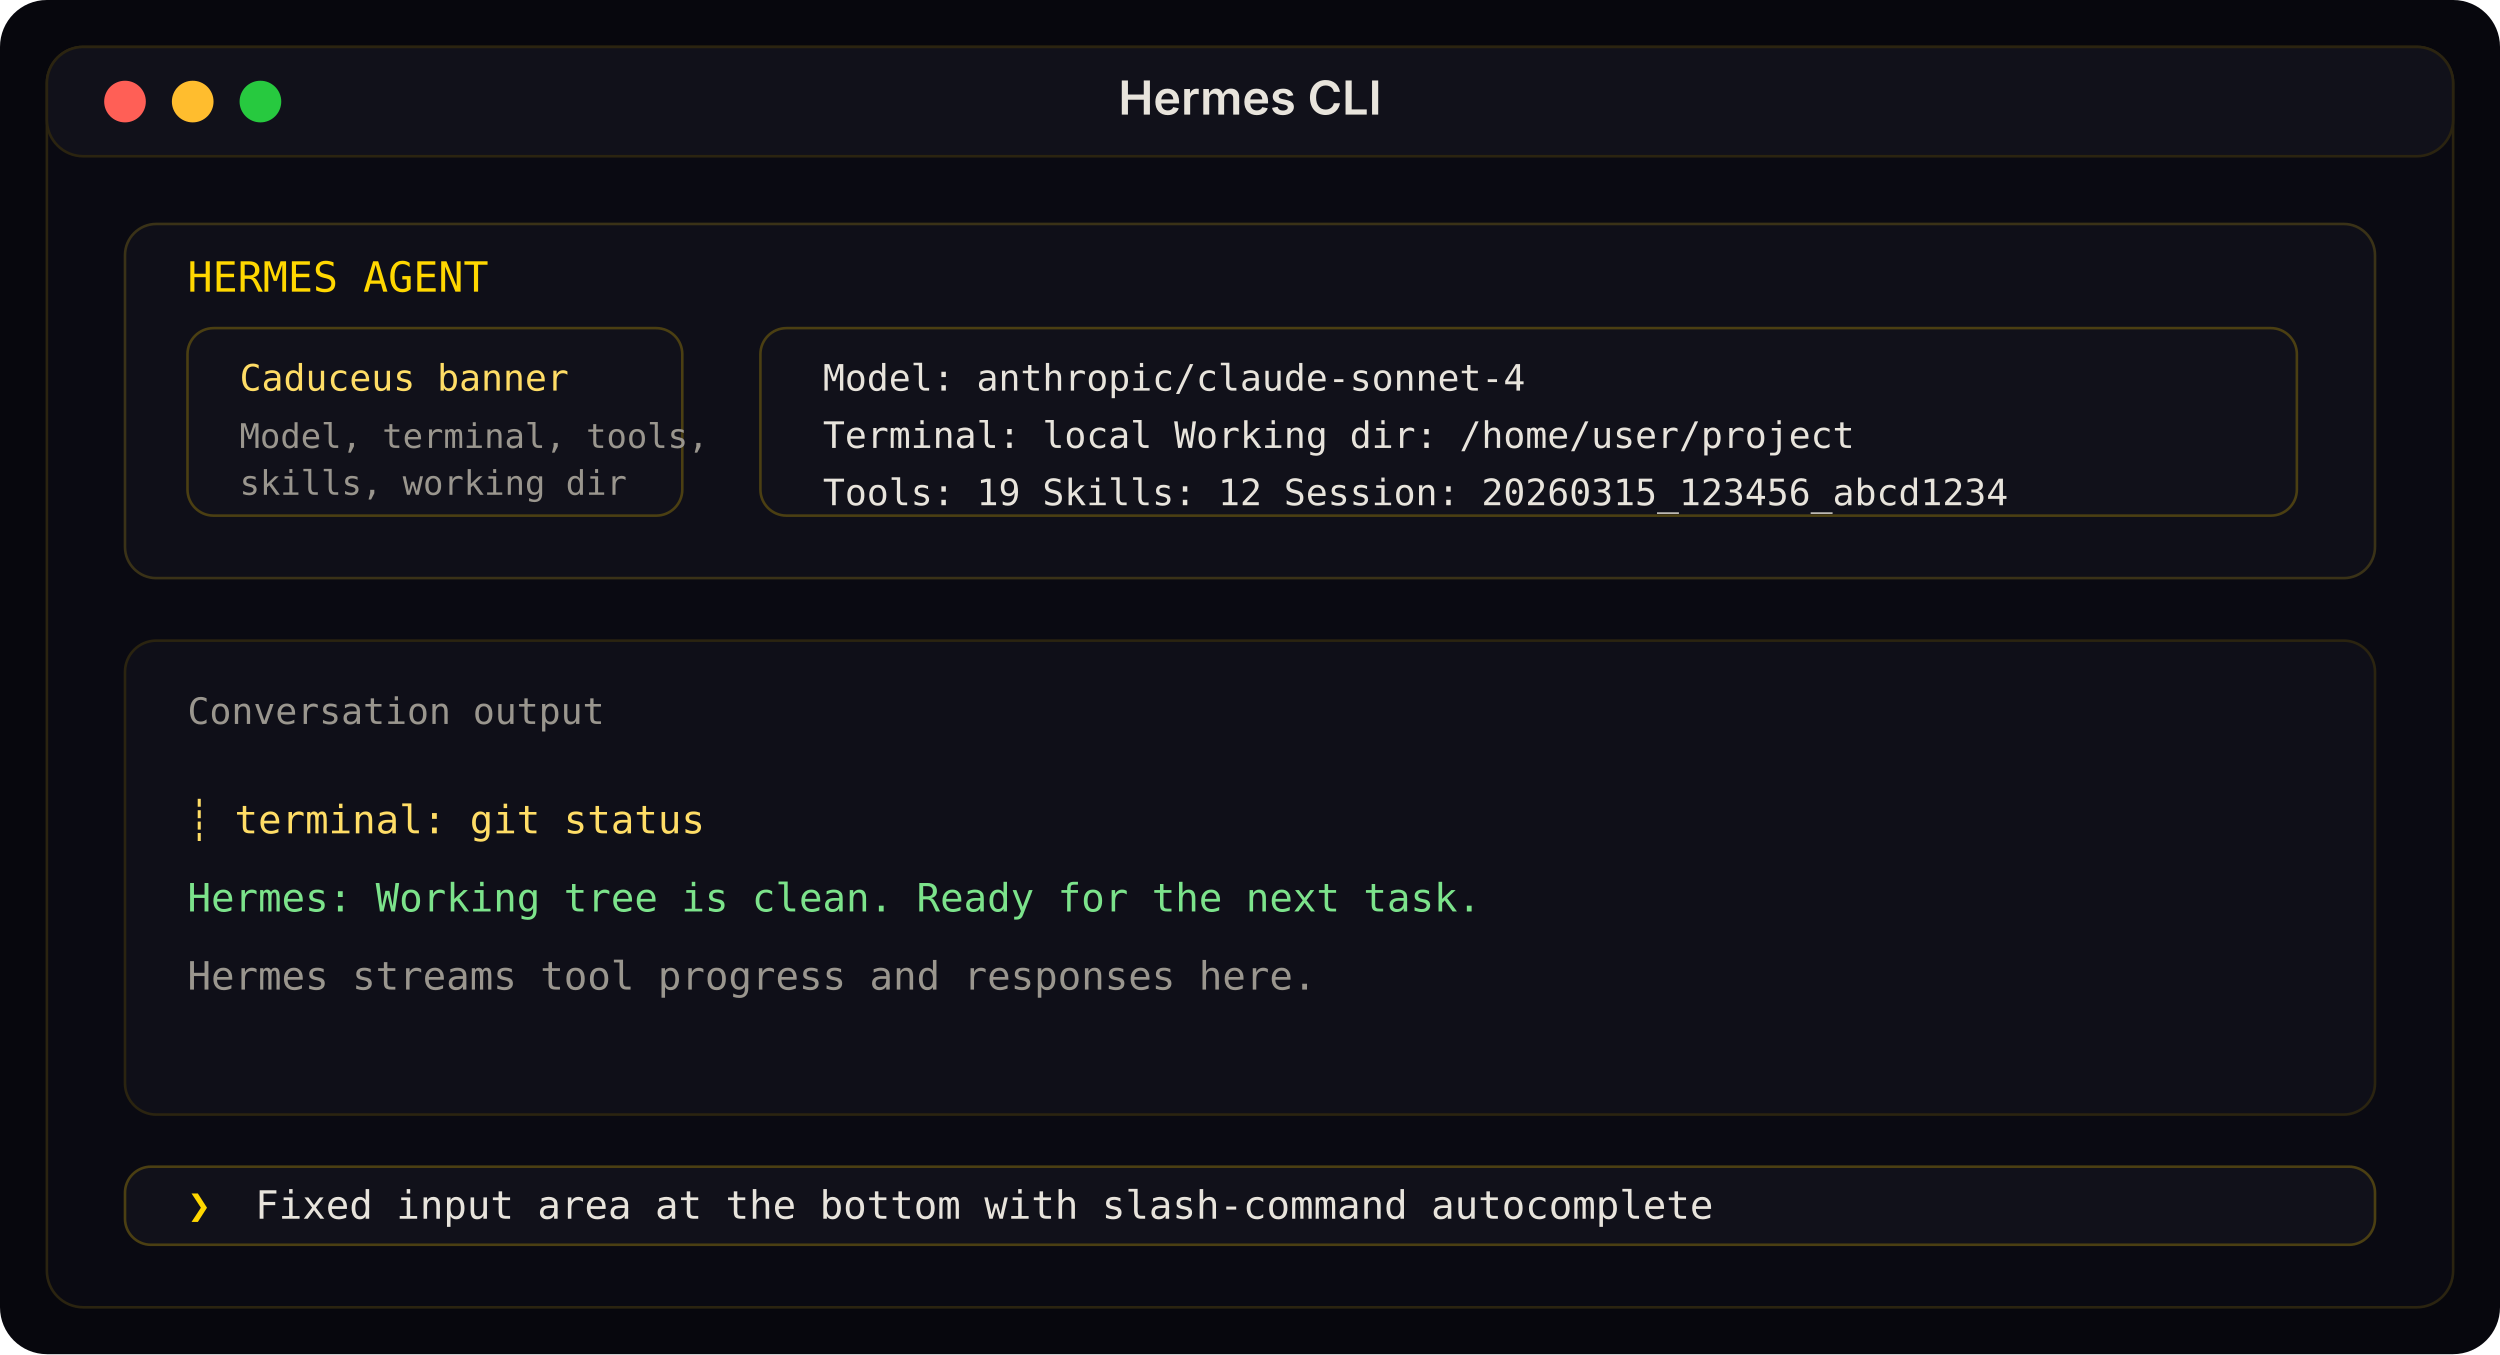
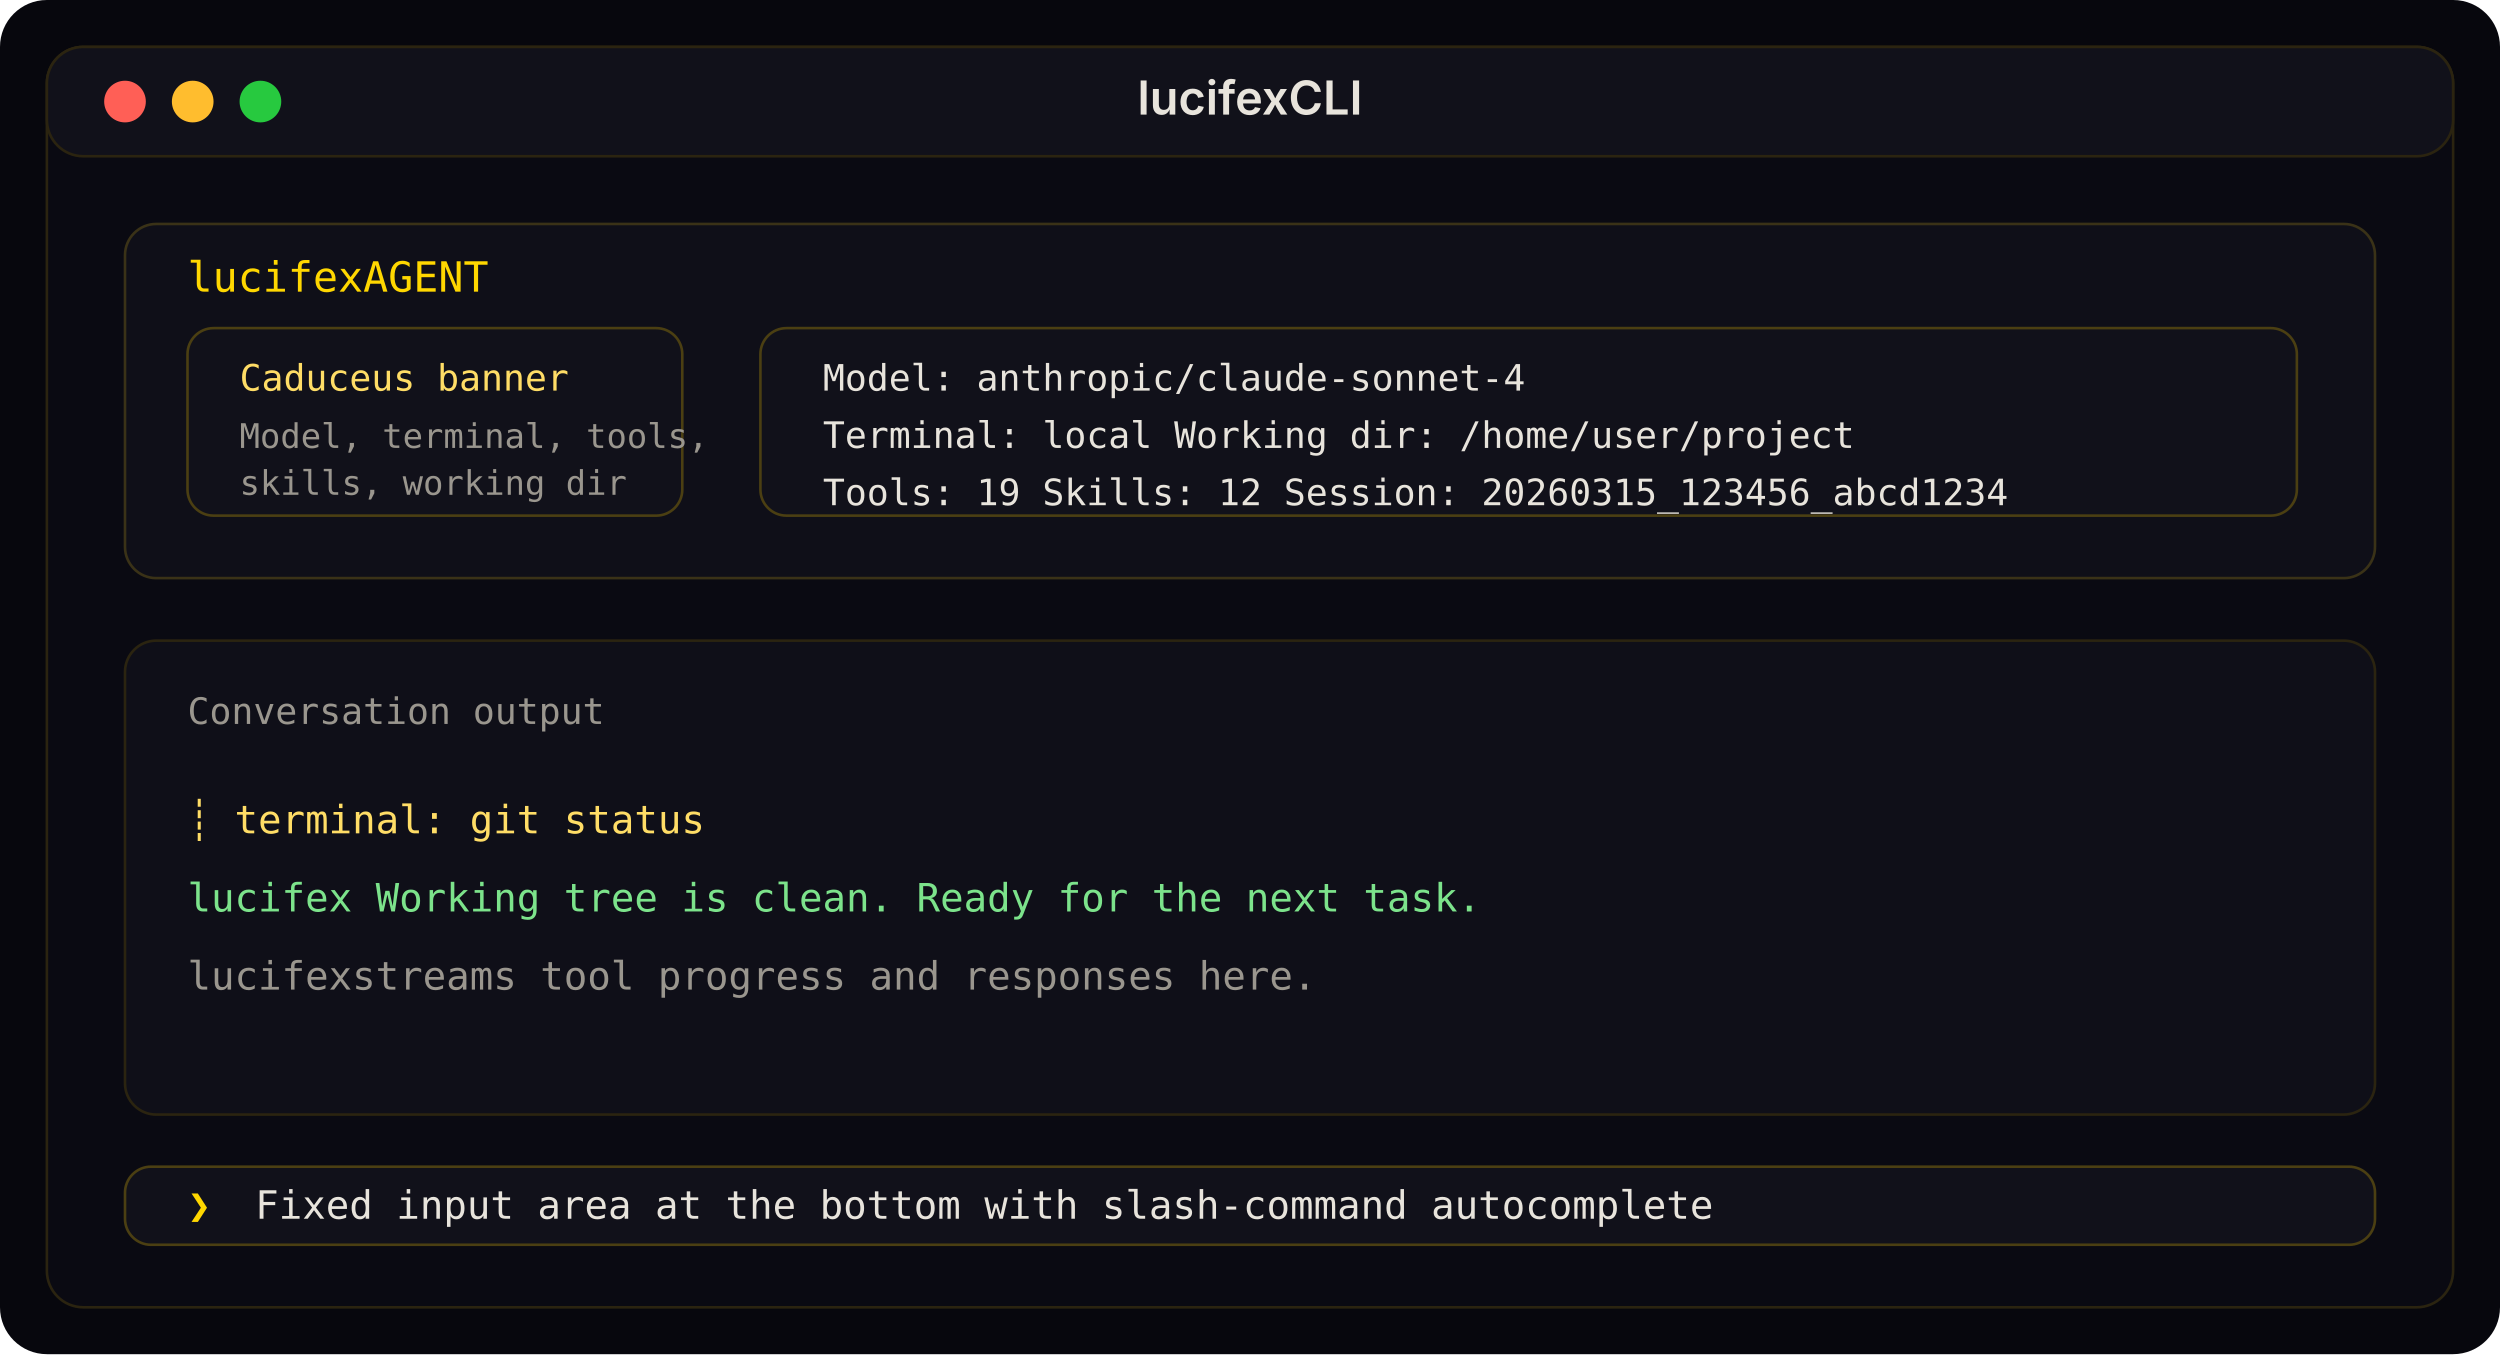
<svg xmlns="http://www.w3.org/2000/svg" width="960" height="520" viewBox="0 0 960 520" role="img" aria-labelledby="title desc">
  <rect width="960" height="520" rx="18" fill="#07070d" />
  <rect x="18" y="18" width="924" height="484" rx="14" fill="#0a0a12" stroke="#2b2410" />
  <rect x="18" y="18" width="924" height="42" rx="14" fill="#11111a" stroke="#2b2410" />
  <circle cx="48" cy="39" r="8" fill="#ff5f56" />
  <circle cx="74" cy="39" r="8" fill="#ffbd2e" />
  <circle cx="100" cy="39" r="8" fill="#27c93f" />
-   <text x="480" y="44" text-anchor="middle" fill="#e8e4dc" font-family="Inter, sans-serif" font-size="18" font-weight="600">Hermes CLI</text>
+   <text x="480" y="44" text-anchor="middle" fill="#e8e4dc" font-family="Inter, sans-serif" font-size="18" font-weight="600">lucifexCLI</text>
  <rect x="48" y="86" width="864" height="136" rx="12" fill="#0f0f18" stroke="#3a3217" />
-   <text x="72" y="112" fill="#ffd700" font-family="JetBrains Mono, monospace" font-size="16">HERMES AGENT</text>
+   <text x="72" y="112" fill="#ffd700" font-family="JetBrains Mono, monospace" font-size="16">lucifexAGENT</text>
  <rect x="72" y="126" width="190" height="72" rx="10" fill="#11111a" stroke="#4b3f12" />
  <text x="92" y="150" fill="#ffdd66" font-family="JetBrains Mono, monospace" font-size="14">Caduceus banner</text>
  <text x="92" y="172" fill="#9a968e" font-family="JetBrains Mono, monospace" font-size="13">Model, terminal, tools,</text>
  <text x="92" y="190" fill="#9a968e" font-family="JetBrains Mono, monospace" font-size="13">skills, working dir</text>
  <rect x="292" y="126" width="590" height="72" rx="10" fill="#11111a" stroke="#4b3f12" />
  <text x="316" y="150" fill="#e8e4dc" font-family="JetBrains Mono, monospace" font-size="14">Model: anthropic/claude-sonnet-4</text>
  <text x="316" y="172" fill="#e8e4dc" font-family="JetBrains Mono, monospace" font-size="14">Terminal: local   Working dir: /home/user/project</text>
  <text x="316" y="194" fill="#e8e4dc" font-family="JetBrains Mono, monospace" font-size="14">Tools: 19   Skills: 12   Session: 20260315_123456_abcd1234</text>
  <rect x="48" y="246" width="864" height="182" rx="12" fill="#0f0f18" stroke="#2b2410" />
  <text x="72" y="278" fill="#9a968e" font-family="JetBrains Mono, monospace" font-size="14">Conversation output</text>
  <text x="72" y="320" fill="#ffdd66" font-family="JetBrains Mono, monospace" font-size="15">┊ terminal: git status</text>
-   <text x="72" y="350" fill="#7ce38b" font-family="JetBrains Mono, monospace" font-size="15">Hermes: Working tree is clean. Ready for the next task.</text>
-   <text x="72" y="380" fill="#9a968e" font-family="JetBrains Mono, monospace" font-size="15">Hermes streams tool progress and responses here.</text>
+   <text x="72" y="350" fill="#7ce38b" font-family="JetBrains Mono, monospace" font-size="15">lucifex Working tree is clean. Ready for the next task.</text>
+   <text x="72" y="380" fill="#9a968e" font-family="JetBrains Mono, monospace" font-size="15">lucifexstreams tool progress and responses here.</text>
  <rect x="48" y="448" width="864" height="30" rx="10" fill="#11111a" stroke="#4b3f12" />
  <text x="72" y="468" fill="#ffd700" font-family="JetBrains Mono, monospace" font-size="15">❯</text>
  <text x="98" y="468" fill="#e8e4dc" font-family="JetBrains Mono, monospace" font-size="15">Fixed input area at the bottom with slash-command autocomplete</text>
</svg>
